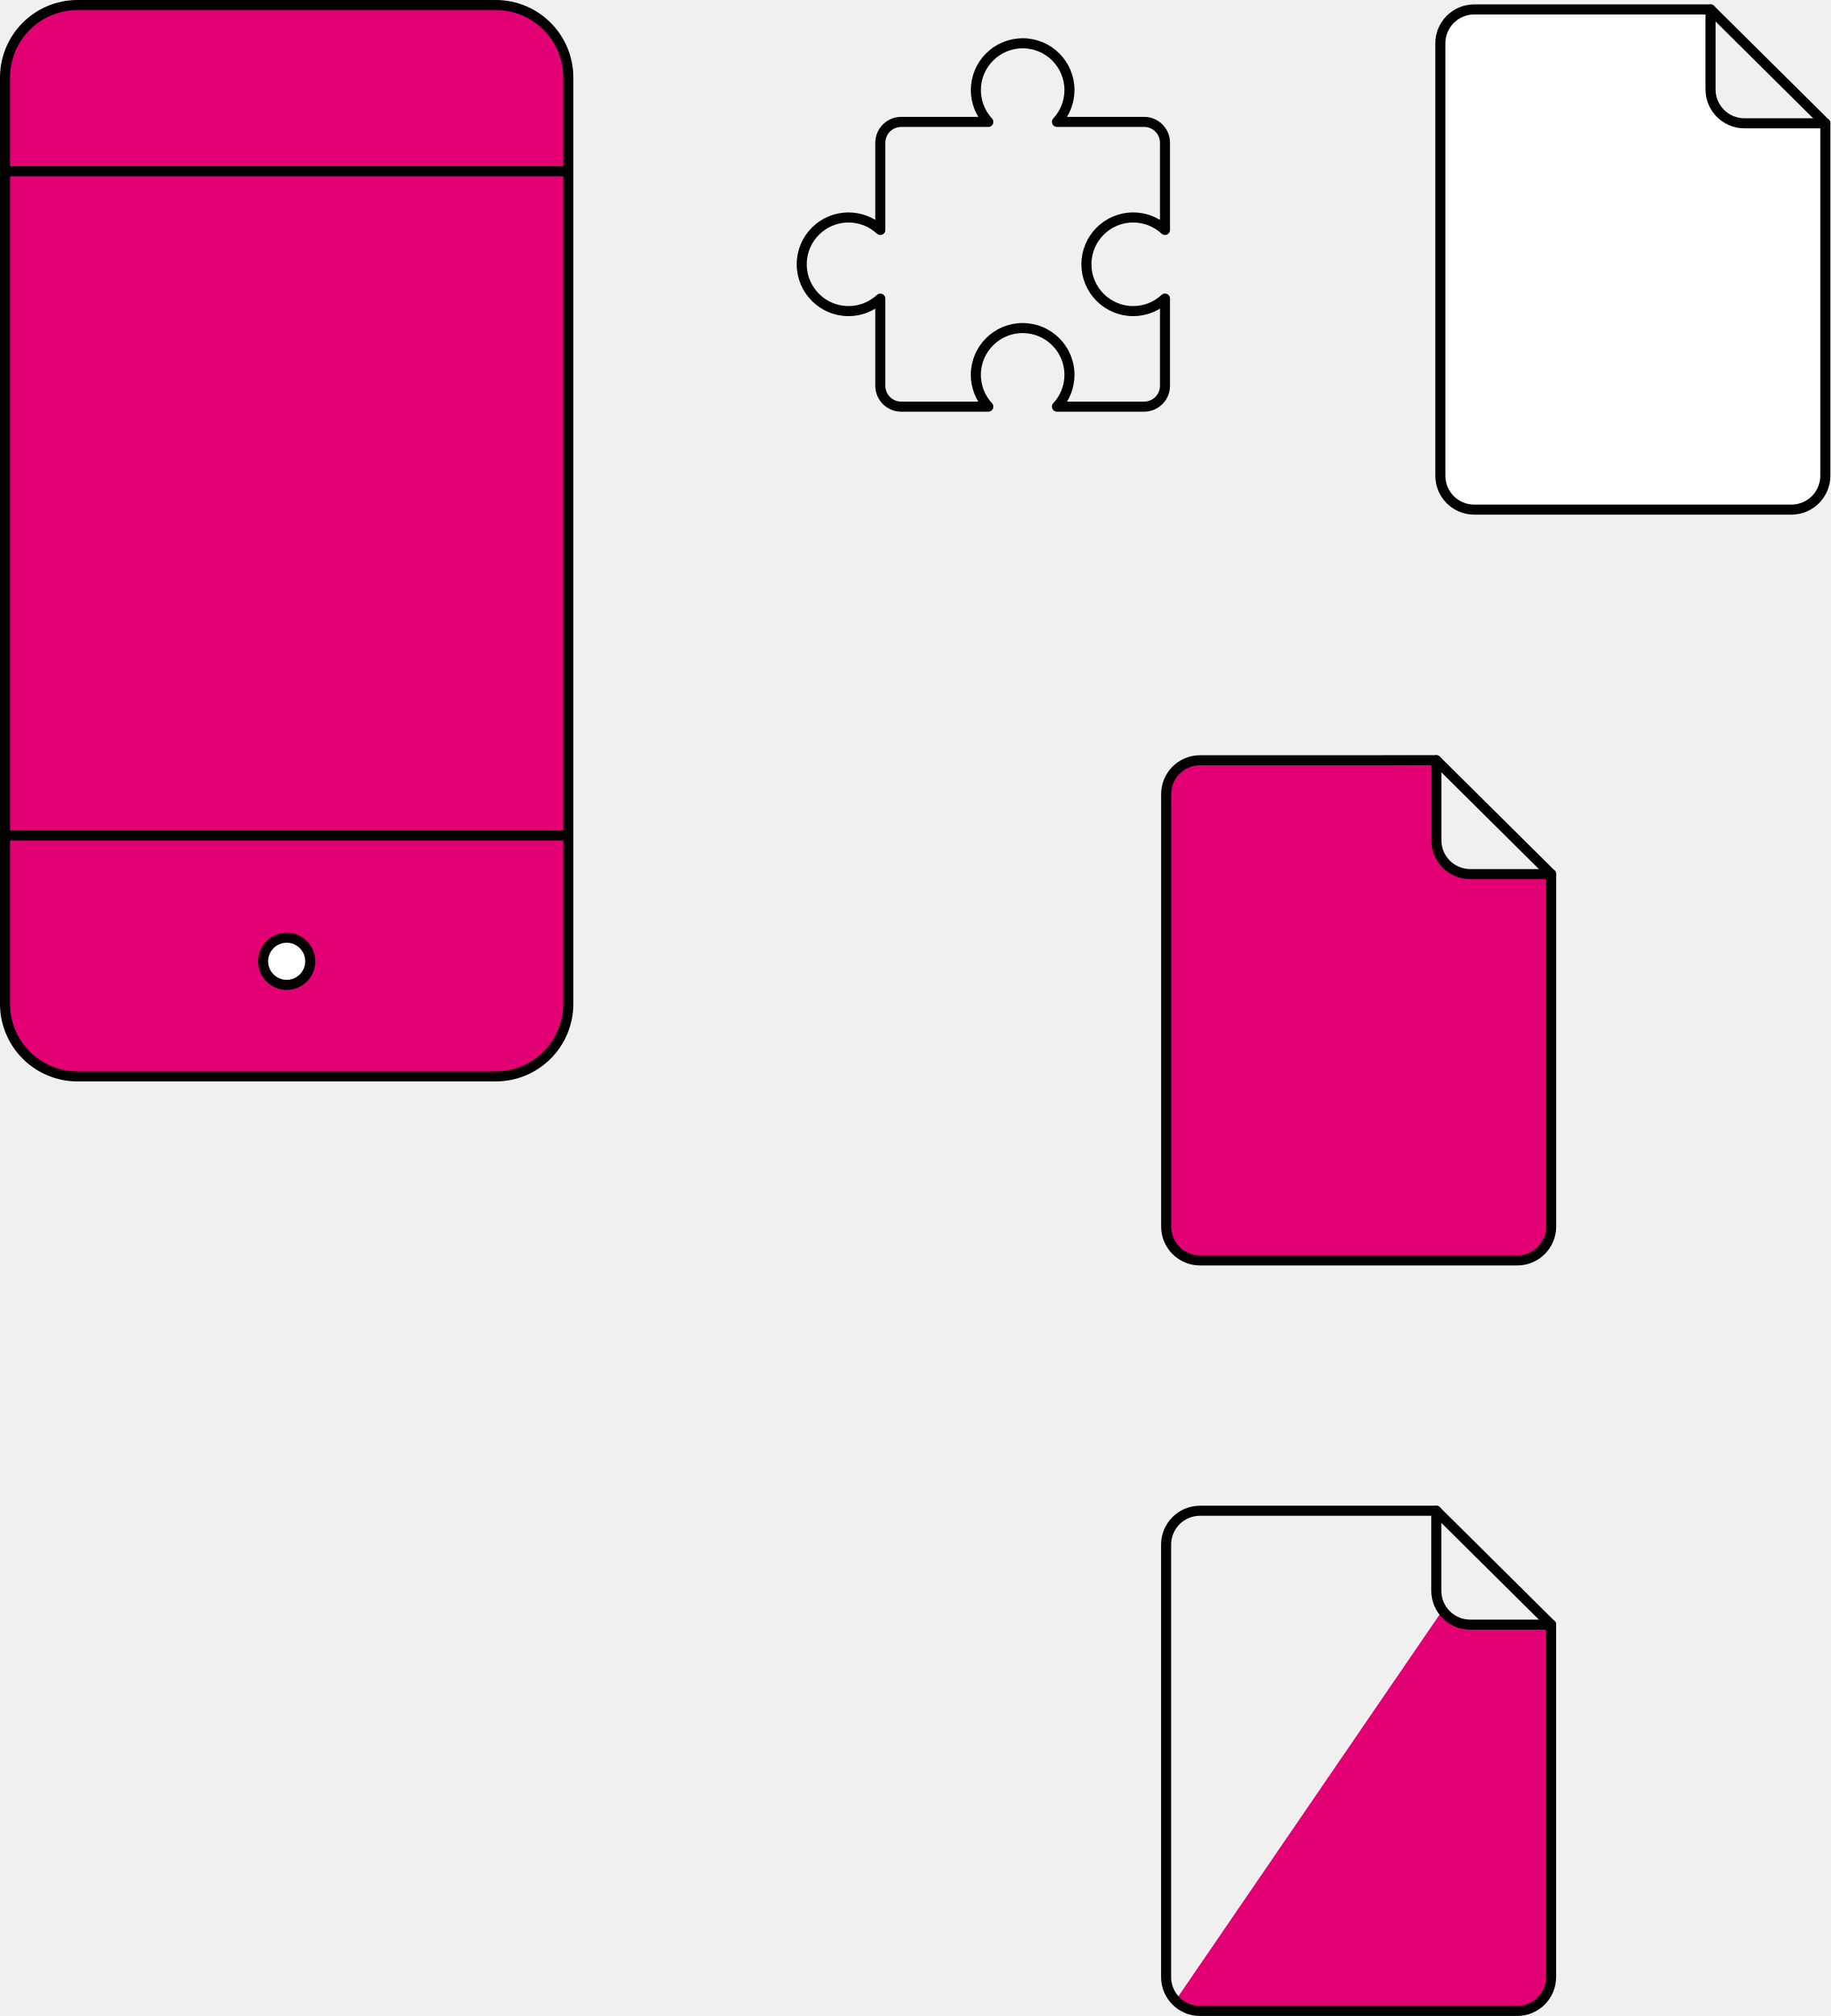
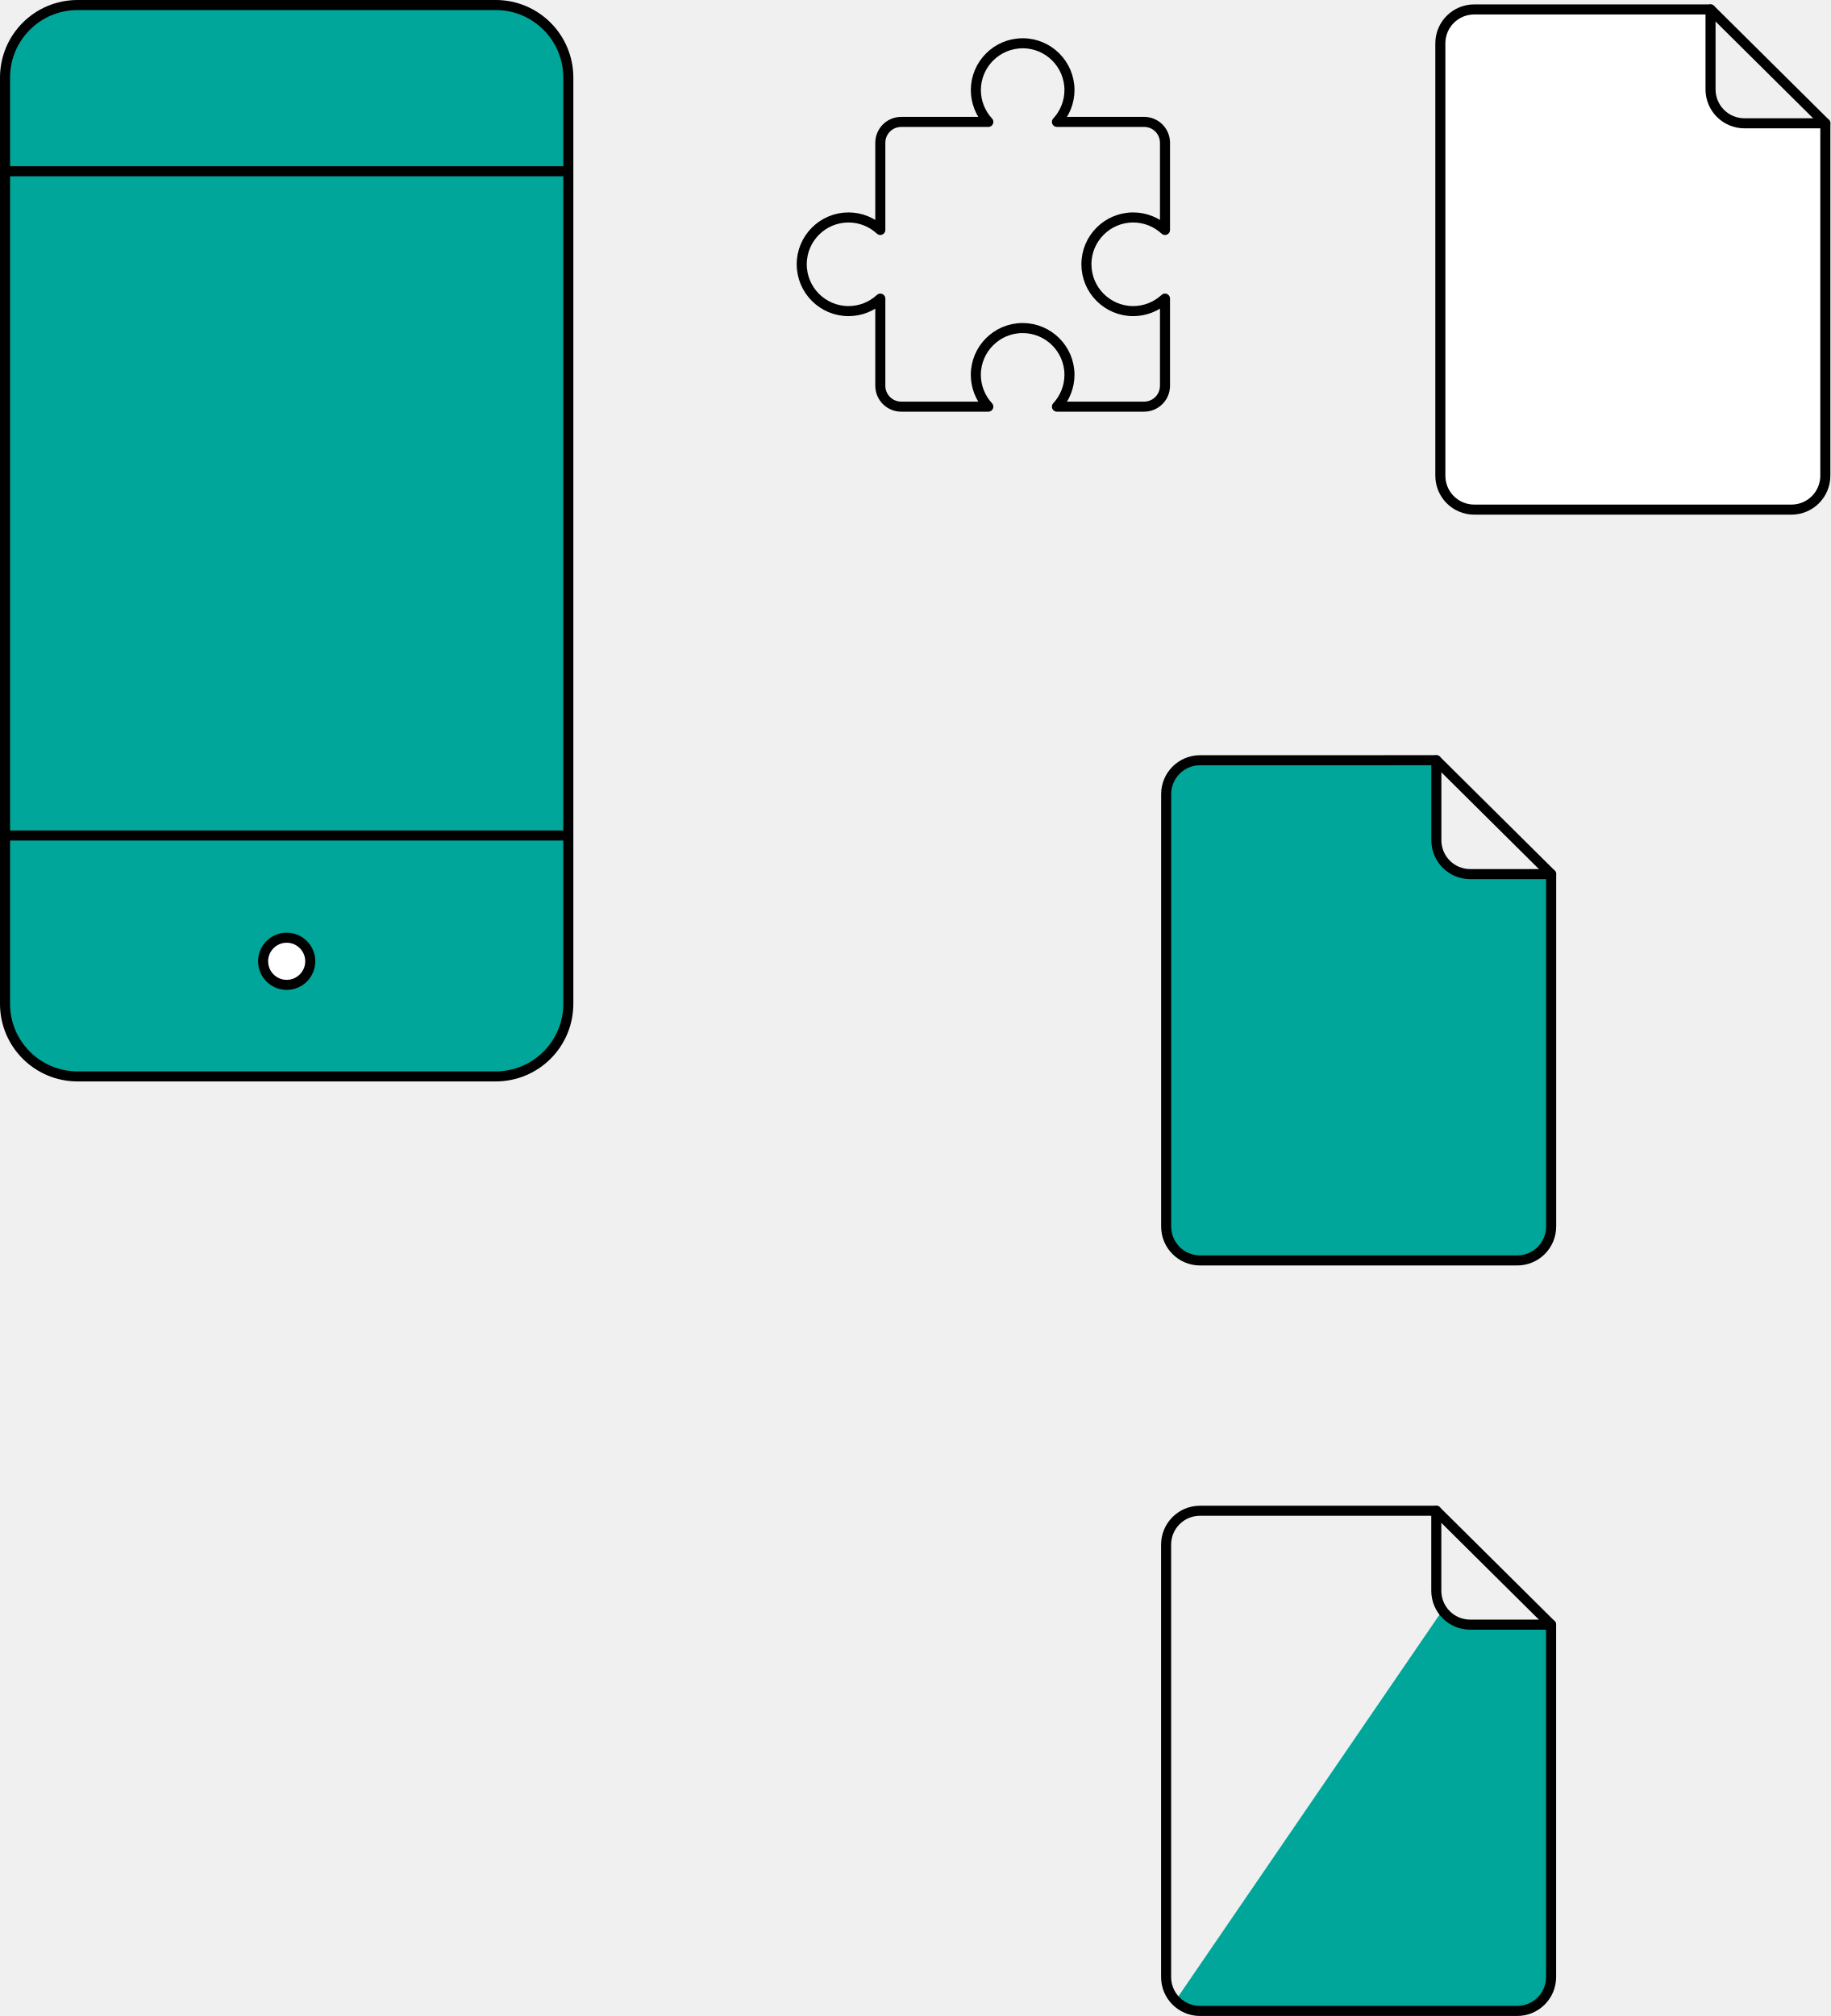
<svg xmlns="http://www.w3.org/2000/svg" id="svg7783" version="1.1" viewBox="0 0 64.29 70.795" height="70.795mm" width="64.29mm">
  <defs id="defs7777" />
  <g transform="translate(136.4662,-153.5015)" id="layer1">
    <g id="g7024" transform="translate(-249.2421,153.4846)">
      <g id="g6817">
-         <path id="rect4897-5-7-7-1" d="m 115.506,0.193 h 14.677 c 1.415,0 2.554,1.139 2.554,2.554 V 35.263 c 0,1.415 -1.139,2.554 -2.554,2.554 h -14.677 c -1.415,0 -2.554,-1.139 -2.554,-2.554 V 2.747 c 0,-1.415 1.139,-2.554 2.554,-2.554 z" style="fill:#e20074;fill-opacity:1;stroke:#000000;stroke-width:0.353;stroke-miterlimit:4;stroke-dasharray:none;stroke-opacity:1" />
+         <path id="rect4897-5-7-7-1" d="m 115.506,0.193 h 14.677 c 1.415,0 2.554,1.139 2.554,2.554 V 35.263 c 0,1.415 -1.139,2.554 -2.554,2.554 h -14.677 c -1.415,0 -2.554,-1.139 -2.554,-2.554 V 2.747 c 0,-1.415 1.139,-2.554 2.554,-2.554 z" style="fill:#00a69a;fill-opacity:1;stroke:#000000;stroke-width:0.353;stroke-miterlimit:4;stroke-dasharray:none;stroke-opacity:1" />
        <path id="path4899-6-8-3-87" d="m 123.673,33.774 a 0.828,0.828 0 0 1 -0.828,0.828 0.828,0.828 0 0 1 -0.828,-0.828 0.828,0.828 0 0 1 0.828,-0.828 0.828,0.828 0 0 1 0.828,0.828 z" style="fill:#ffffff;fill-opacity:1;stroke:#000000;stroke-width:0.353;stroke-miterlimit:4;stroke-dasharray:none;stroke-opacity:1" />
-         <path style="fill:#e20074;fill-opacity:1;stroke:#000000;stroke-width:0.353;stroke-linecap:butt;stroke-linejoin:miter;stroke-miterlimit:4;stroke-dasharray:none;stroke-opacity:1" d="m 112.952,29.357 h 19.784" id="path4901-2-4-6-9" />
-         <path style="fill:#e20074;fill-opacity:1;stroke:#000000;stroke-width:0.353;stroke-linecap:butt;stroke-linejoin:miter;stroke-miterlimit:4;stroke-dasharray:none;stroke-opacity:1" d="m 112.952,6.03 h 19.784" id="path4903-9-5-5-20" />
+         <path style="fill:#00a69a;fill-opacity:1;stroke:#000000;stroke-width:0.353;stroke-linecap:butt;stroke-linejoin:miter;stroke-miterlimit:4;stroke-dasharray:none;stroke-opacity:1" d="m 112.952,29.357 h 19.784" id="path4901-2-4-6-9" />
+         <path style="fill:#00a69a;fill-opacity:1;stroke:#000000;stroke-width:0.353;stroke-linecap:butt;stroke-linejoin:miter;stroke-miterlimit:4;stroke-dasharray:none;stroke-opacity:1" d="m 112.952,6.03 h 19.784" id="path4903-9-5-5-20" />
      </g>
      <g id="g6825">
-         <path style="fill:#e20074;fill-opacity:1;stroke:#000000;stroke-width:0.353;stroke-linecap:round;stroke-linejoin:round;stroke-miterlimit:4;stroke-dasharray:none;stroke-opacity:1" d="m 154.927,26.714 c -0.66,0 -1.192,0.532 -1.192,1.192 v 15.181 c 0,0.661 0.532,1.192 1.192,1.192 h 11.138 c 0.66,0 1.192,-0.532 1.192,-1.192 V 30.713 h -2.84 c -0.66,0 -1.192,-0.532 -1.192,-1.192 v -2.808 z" id="rect4897-6-9-0-8-2" />
-         <path style="fill:#e20074;fill-opacity:1;stroke:#000000;stroke-width:0.353;stroke-linecap:round;stroke-linejoin:round;stroke-miterlimit:4;stroke-dasharray:none;stroke-opacity:1" d="m 163.225,26.714 4.033,4" id="path4936-3-6-1-8" />
+         <path style="fill:#00a69a;fill-opacity:1;stroke:#000000;stroke-width:0.353;stroke-linecap:round;stroke-linejoin:round;stroke-miterlimit:4;stroke-dasharray:none;stroke-opacity:1" d="m 154.927,26.714 c -0.66,0 -1.192,0.532 -1.192,1.192 v 15.181 c 0,0.661 0.532,1.192 1.192,1.192 h 11.138 c 0.66,0 1.192,-0.532 1.192,-1.192 V 30.713 h -2.84 c -0.66,0 -1.192,-0.532 -1.192,-1.192 v -2.808 z" id="rect4897-6-9-0-8-2" />
+         <path style="fill:#00a69a;fill-opacity:1;stroke:#000000;stroke-width:0.353;stroke-linecap:round;stroke-linejoin:round;stroke-miterlimit:4;stroke-dasharray:none;stroke-opacity:1" d="m 163.225,26.714 4.033,4" id="path4936-3-6-1-8" />
      </g>
      <g id="g6821">
        <path style="fill:#ffffff;stroke:#000000;stroke-width:0.353;stroke-linecap:round;stroke-linejoin:round;stroke-miterlimit:4;stroke-dasharray:none;stroke-opacity:1" d="m 164.557,0.348 c -0.66,0 -1.192,0.532 -1.192,1.192 V 16.721 c 0,0.661 0.532,1.192 1.192,1.192 h 11.138 c 0.66,0 1.192,-0.532 1.192,-1.192 V 4.347 h -2.84 c -0.66,0 -1.192,-0.532 -1.192,-1.192 V 0.348 Z" id="rect4897-6-0-2-9-7" />
        <path style="fill:none;stroke:#000000;stroke-width:0.353;stroke-linecap:round;stroke-linejoin:round;stroke-miterlimit:4;stroke-dasharray:none;stroke-opacity:1" d="m 172.855,0.348 4.033,4" id="path4936-6-0-3-36" />
      </g>
      <g id="g6830">
-         <path id="rect4897-6-9-0-8-0-4-2-6-2-9-5" d="m 163.441,56.563 -0.001,0.003 -9.376,13.701 c 0.217,0.226 0.521,0.369 0.86,0.369 h 11.138 c 0.66,0 1.192,-0.532 1.192,-1.193 V 57.069 h -2.841 c -0.404,0 -0.758,-0.2 -0.974,-0.506 z" style="fill:#e20074;fill-opacity:1;stroke:none;stroke-width:0.353;stroke-linecap:round;stroke-linejoin:round;stroke-miterlimit:4;stroke-dasharray:none;stroke-opacity:1" />
+         <path id="rect4897-6-9-0-8-0-4-2-6-2-9-5" d="m 163.441,56.563 -0.001,0.003 -9.376,13.701 c 0.217,0.226 0.521,0.369 0.86,0.369 h 11.138 c 0.66,0 1.192,-0.532 1.192,-1.193 V 57.069 h -2.841 c -0.404,0 -0.758,-0.2 -0.974,-0.506 z" style="fill:#00a69a;fill-opacity:1;stroke:none;stroke-width:0.353;stroke-linecap:round;stroke-linejoin:round;stroke-miterlimit:4;stroke-dasharray:none;stroke-opacity:1" />
        <path style="fill:none;fill-opacity:1;stroke:#000000;stroke-width:0.353;stroke-linecap:round;stroke-linejoin:round;stroke-miterlimit:4;stroke-dasharray:none;stroke-opacity:1" d="m 154.925,53.069 c -0.66,0 -1.192,0.532 -1.192,1.192 v 15.181 c 0,0.661 0.532,1.192 1.192,1.192 h 11.138 c 0.66,0 1.192,-0.532 1.192,-1.192 V 57.069 h -2.84 c -0.66,0 -1.192,-0.532 -1.192,-1.192 V 53.069 Z" id="rect4897-6-9-0-8-0-9-2-7-5-0" />
        <path style="fill:none;fill-opacity:1;stroke:#000000;stroke-width:0.353;stroke-linecap:round;stroke-linejoin:round;stroke-miterlimit:4;stroke-dasharray:none;stroke-opacity:1" d="m 163.222,53.069 4.033,4" id="path4936-3-6-1-6-2-9-4-9-8" />
      </g>
      <path style="opacity:1;fill:none;fill-opacity:1;fill-rule:nonzero;stroke:#000000;stroke-width:0.353;stroke-linecap:round;stroke-linejoin:round;stroke-miterlimit:4;stroke-dasharray:none;stroke-dashoffset:0;stroke-opacity:1" d="m 148.695,1.537 a 1.645,1.645 0 0 0 -1.644,1.645 1.645,1.645 0 0 0 0.438,1.116 h -3.059 c -0.407,0 -0.735,0.328 -0.735,0.735 v 3.059 a 1.645,1.645 0 0 0 -1.115,-0.439 1.645,1.645 0 0 0 -1.645,1.644 1.645,1.645 0 0 0 1.645,1.645 1.645,1.645 0 0 0 1.115,-0.438 v 3.058 c 0,0.407 0.328,0.735 0.735,0.735 h 3.058 a 1.645,1.645 0 0 1 -0.438,-1.116 1.645,1.645 0 0 1 1.644,-1.644 1.645,1.645 0 0 1 1.645,1.644 1.645,1.645 0 0 1 -0.44,1.116 h 3.06 c 0.407,0 0.735,-0.328 0.735,-0.735 v -3.059 a 1.645,1.645 0 0 1 -1.116,0.439 1.645,1.645 0 0 1 -1.644,-1.645 1.645,1.645 0 0 1 1.644,-1.644 1.645,1.645 0 0 1 1.116,0.439 V 5.032 c 0,-0.407 -0.328,-0.735 -0.735,-0.735 h -3.06 a 1.645,1.645 0 0 0 0.44,-1.116 1.645,1.645 0 0 0 -1.645,-1.645 z" id="rect1075" />
    </g>
  </g>
</svg>
